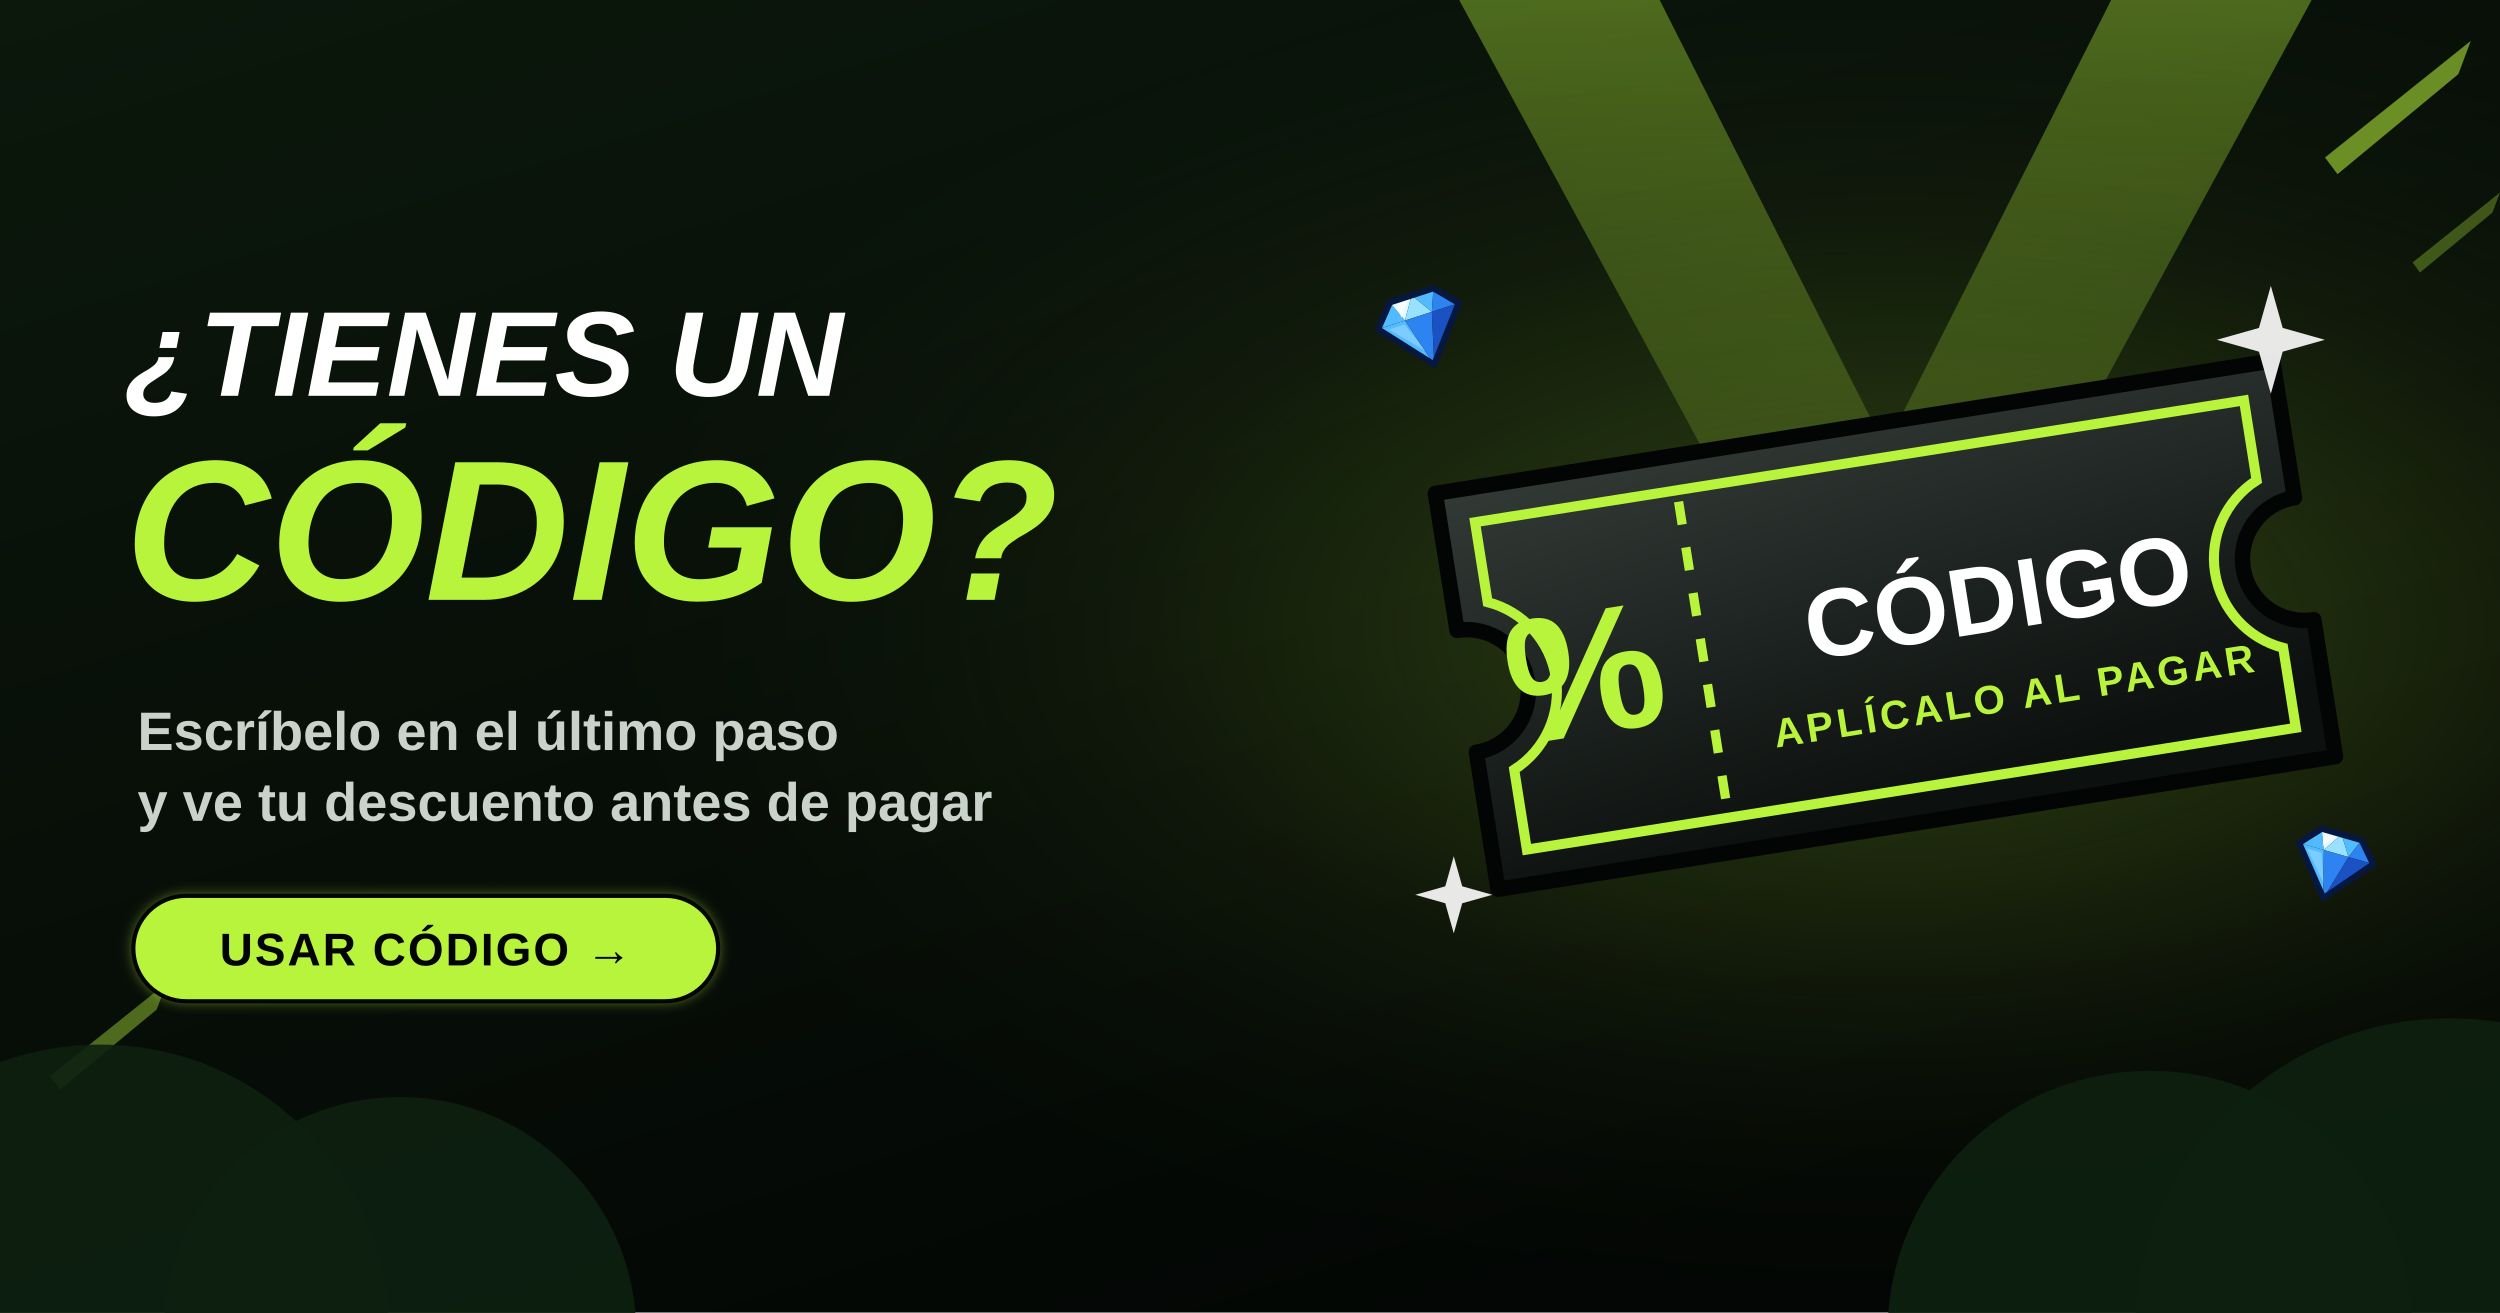
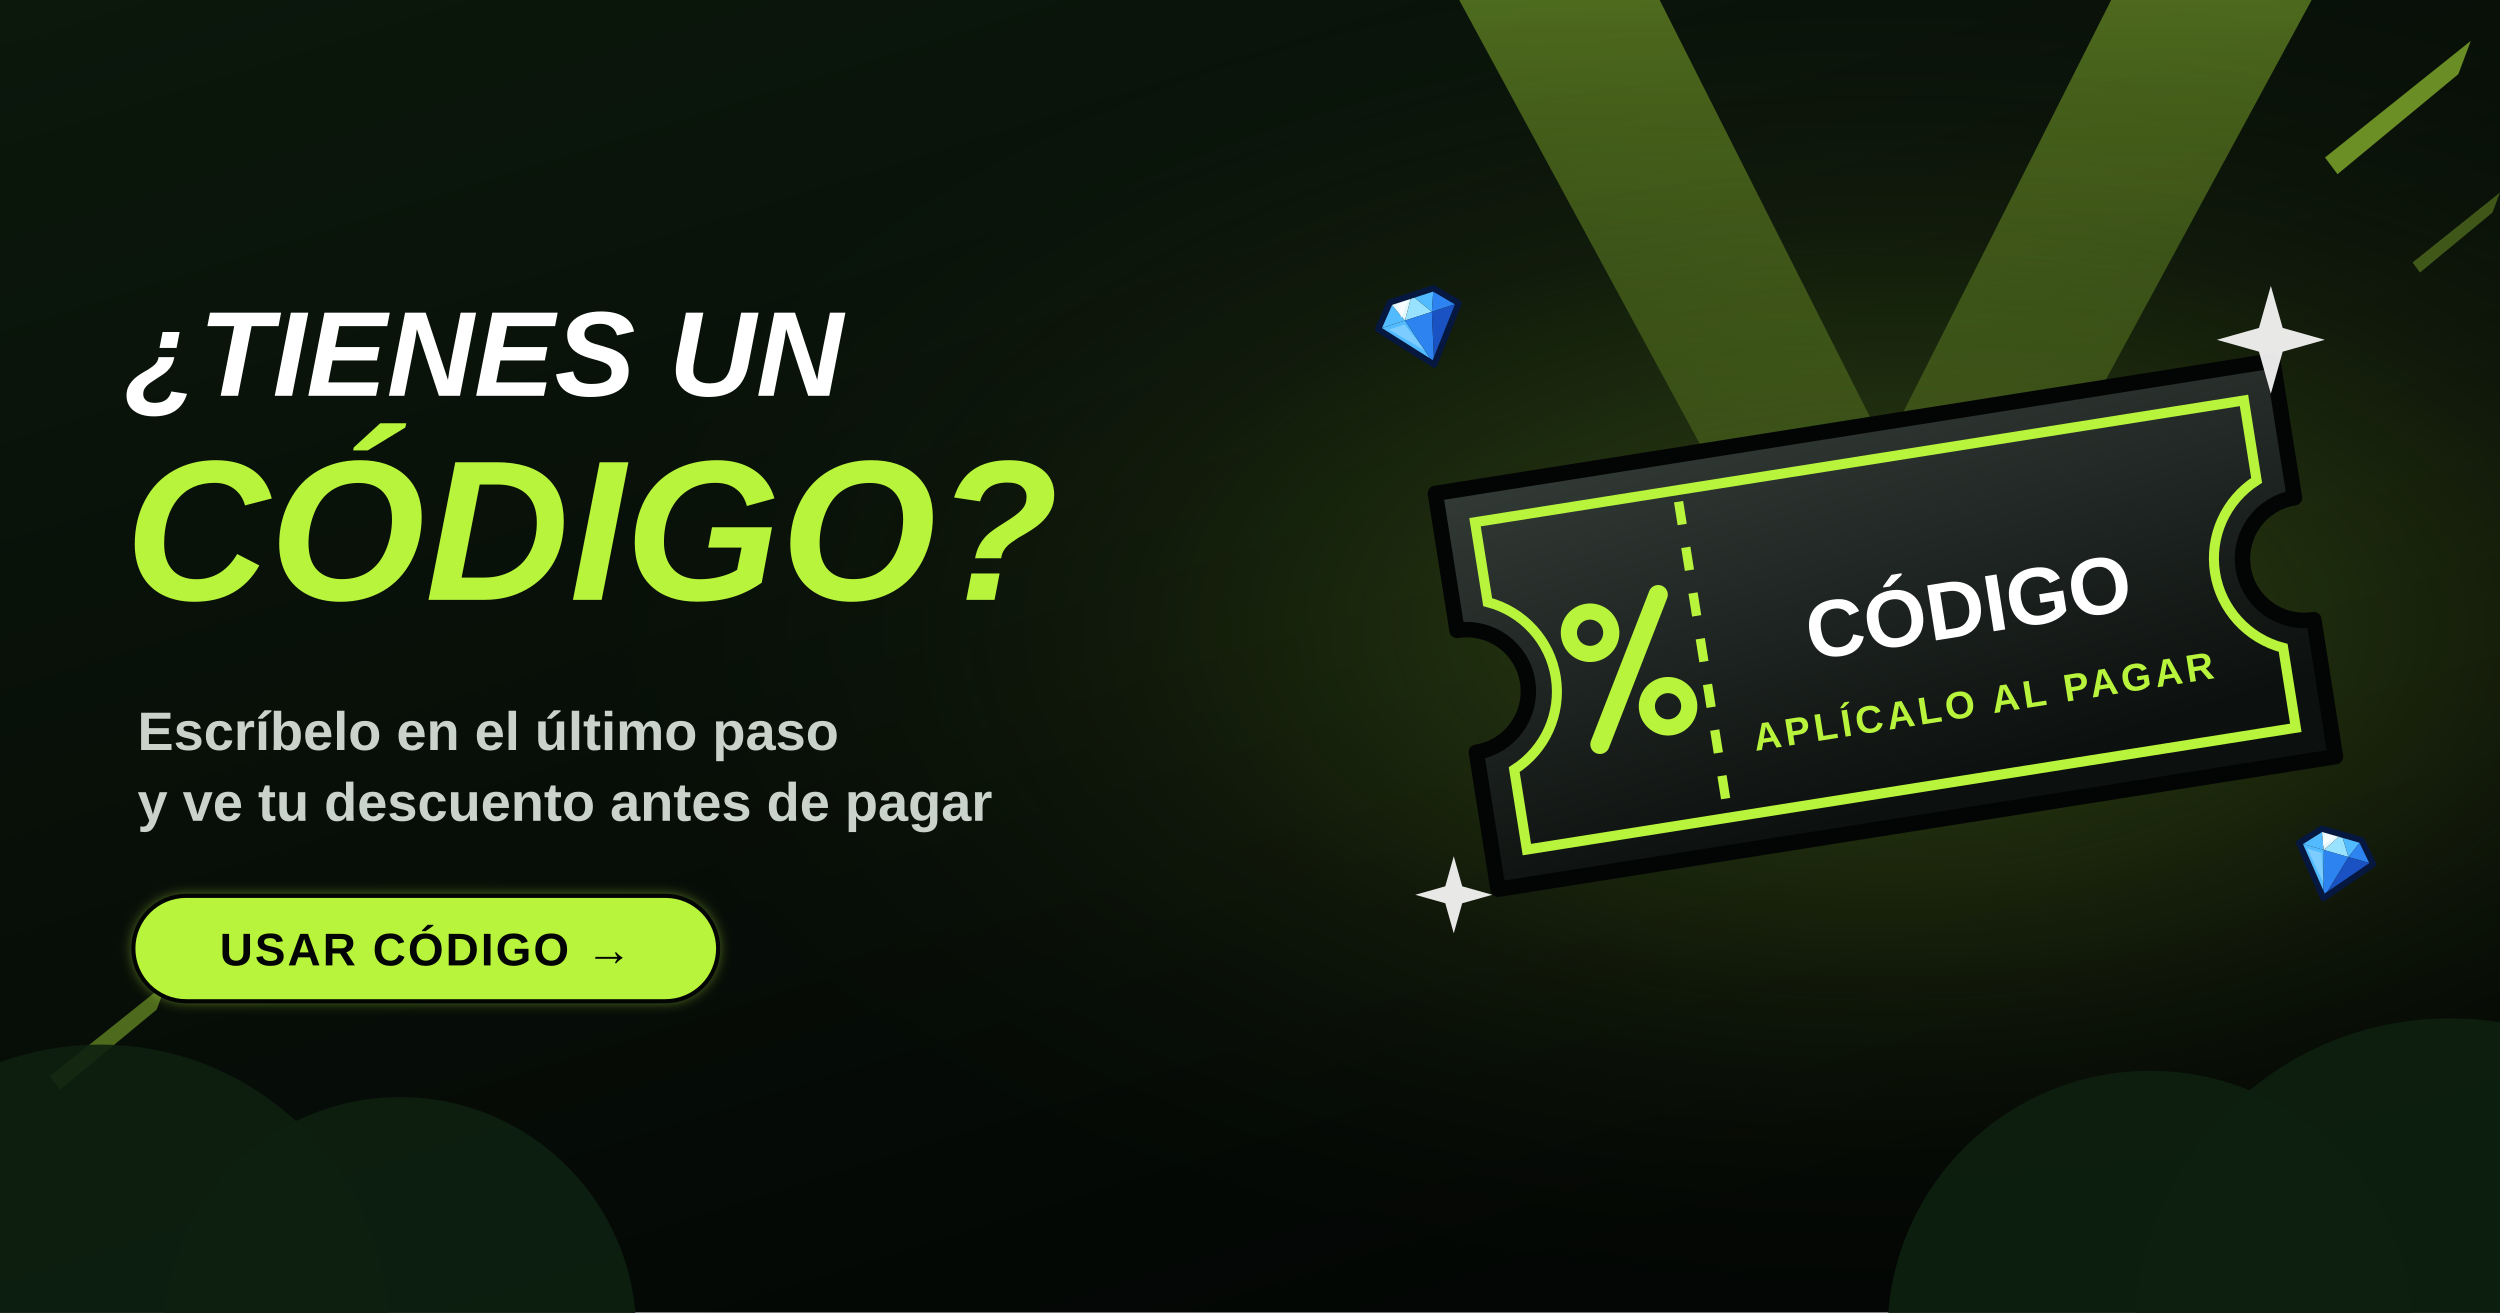
<svg xmlns="http://www.w3.org/2000/svg" viewBox="0 0 1200 630" width="1200" height="630">
  <defs>
    <linearGradient id="bg" x1="0" y1="0" x2="0.6" y2="1">
      <stop offset="0" stop-color="#0c180c" />
      <stop offset="1" stop-color="#030604" />
    </linearGradient>
    <linearGradient id="v" x1="0" y1="0" x2="0" y2="1">
      <stop offset="0" stop-color="#b9f43c" stop-opacity=".4" />
      <stop offset="1" stop-color="#b9f43c" stop-opacity=".03" />
    </linearGradient>
    <radialGradient id="glow" cx="0.754" cy="0.476" r="0.55">
      <stop offset="0" stop-color="#b9f43c" stop-opacity=".24" />
      <stop offset=".55" stop-color="#b9f43c" stop-opacity=".05" />
      <stop offset="1" stop-color="#000" stop-opacity="0" />
    </radialGradient>
    <radialGradient id="gemglow">
      <stop offset="0" stop-color="#4fc3ff" stop-opacity=".5" />
      <stop offset="1" stop-color="#4fc3ff" stop-opacity="0" />
    </radialGradient>
    <linearGradient id="dark" x1="0" y1="0" x2="0.3" y2="1">
      <stop offset="0" stop-color="#323a36" />
      <stop offset="1" stop-color="#0c100e" />
    </linearGradient>
    <linearGradient id="lid" x1="0" y1="0" x2="0" y2="1">
      <stop offset="0" stop-color="#47524c" />
      <stop offset="1" stop-color="#1b221e" />
    </linearGradient>
    <filter id="soft" x="-50%" y="-50%" width="200%" height="200%">
      <feGaussianBlur stdDeviation="3" />
    </filter>
    <path id="spark" d="M0 -10L2.2 -2.2L10 0L2.2 2.2L0 10L-2.2 2.2L-10 0L-2.2 -2.2Z" fill="#fff" />
  </defs>
  <rect width="1200" height="630" fill="url(#bg)" />
  <path d="M695 -10H791.6L905 214.83L1018.4 -10H1115L921.8 346.5H888.2Z" fill="url(#v)" />
  <rect width="1200" height="630" fill="url(#glow)" />
  <path d="M1116 75.6L1186 19.6L1180 35.6L1122 83.6Z" fill="#b9f43c" opacity="0.55" />
  <path d="M1158 126L1200 92.4L1196.4 102L1161.6 130.8Z" fill="#b9f43c" opacity="0.3" />
  <path d="M24 516.6L80 471.8L75.2 484.6L28.8 523Z" fill="#b9f43c" opacity="0.4" />
  <circle cx="48" cy="640" r="138.6" fill="#0d200f" opacity=".9" />
  <circle cx="192" cy="640" r="113.4" fill="#0d200f" opacity=".9" />
  <circle cx="1032" cy="640" r="126" fill="#0d200f" opacity=".9" />
  <circle cx="1176" cy="640" r="151.2" fill="#0d200f" opacity=".9" />
  <g transform="translate(905 300) scale(1.85)">
    <g transform="rotate(-9)">
      <path d="M-110 -52H110V-16A16 16 0 0 0 110 16V52H-110V16A16 16 0 0 0 -110 -16Z" fill="url(#dark)" stroke="#030504" stroke-width="4" stroke-linejoin="round" />
      <path d="M-101 -43H101V-22A24 24 0 0 0 101 22V43H-101V22A24 24 0 0 0 -101 -22Z" fill="none" stroke="#b9f43c" stroke-width="2.6" />
      <path d="M-48 -40V40" stroke="#b9f43c" stroke-width="2.4" stroke-dasharray="6 6" />
-       <text x="-79" y="16" font-family="Arial Black, Arial, Helvetica, sans-serif" font-weight="900" font-size="46" fill="#b9f43c" text-anchor="middle">%</text>
-       <text x="30" y="6" font-family="Arial Black, Arial, Helvetica, sans-serif" font-weight="900" font-size="25" fill="#fff" text-anchor="middle">CÓDIGO</text>
-       <text x="30" y="27" font-family="Arial, Helvetica, sans-serif" font-weight="700" font-size="10.5" fill="#b9f43c" text-anchor="middle" letter-spacing="1">APLÍCALO AL PAGAR</text>
+       <g fill="none" stroke="#b9f43c" stroke-linecap="round">
+         <circle cx="-76" cy="-10" r="5.5" stroke-width="4.2" />
+         <circle cx="-59" cy="12" r="5.5" stroke-width="4.2" />
+         <path d="M-57 -17L-78 19" stroke-width="5" />
+       </g>
+       <text x="22" y="6" font-family="Arial Black, Arial, Helvetica, sans-serif" font-weight="900" font-size="21" fill="#fff" text-anchor="middle">CÓDIGO</text>
+       <text x="22" y="27" font-family="Arial, Helvetica, sans-serif" font-weight="700" font-size="10" fill="#b9f43c" text-anchor="middle" letter-spacing="1">APLÍCALO AL PAGAR</text>
    </g>
    <g transform="rotate(-18 -120 -76.54)" stroke-linejoin="round">
      <path d="M-125.94 -86L-131 -80.324L-123.667 -80.324Z" fill="#52bbff" />
      <path d="M-125.94 -86L-120 -86L-123.667 -80.324Z" fill="#e3f9ff" />
      <path d="M-120 -86L-123.667 -80.324L-116.333 -80.324Z" fill="#98e1ff" />
      <path d="M-120 -86L-114.06 -86L-116.333 -80.324Z" fill="#52bbff" />
      <path d="M-114.06 -86L-109 -80.324L-116.333 -80.324Z" fill="#2d84f0" />
      <path d="M-131 -80.324L-123.667 -80.324L-120 -67.08Z" fill="#52bbff" />
      <path d="M-123.667 -80.324L-116.333 -80.324L-120 -67.08Z" fill="#2d84f0" />
      <path d="M-116.333 -80.324L-109 -80.324L-120 -67.08Z" fill="#1a52c4" />
      <path d="M-124.62 -85.054L-121.32 -85.054L-124.327 -81.27Z" fill="#fff" opacity=".7" />
      <path d="M-128.36 -79.378L-124.107 -79.378L-121.1 -71.242Z" fill="#fff" opacity=".25" />
      <path d="M-125.94 -86H-114.06L-109 -80.324L-120 -67.08L-131 -80.324Z" fill="none" stroke="#06183f" stroke-width="1.6" />
    </g>
    <g transform="rotate(16 116 62.6)" stroke-linejoin="round">
      <path d="M110.6 54L106 59.16L112.667 59.16Z" fill="#52bbff" />
      <path d="M110.6 54L116 54L112.667 59.16Z" fill="#e3f9ff" />
      <path d="M116 54L112.667 59.16L119.333 59.16Z" fill="#98e1ff" />
      <path d="M116 54L121.4 54L119.333 59.16Z" fill="#52bbff" />
      <path d="M121.4 54L126 59.16L119.333 59.16Z" fill="#2d84f0" />
      <path d="M106 59.16L112.667 59.16L116 71.2Z" fill="#52bbff" />
      <path d="M112.667 59.16L119.333 59.16L116 71.2Z" fill="#2d84f0" />
      <path d="M119.333 59.16L126 59.16L116 71.2Z" fill="#1a52c4" />
      <path d="M111.8 54.86L114.8 54.86L112.067 58.3Z" fill="#fff" opacity=".7" />
      <path d="M108.4 60.02L112.267 60.02L115 67.416Z" fill="#fff" opacity=".25" />
      <path d="M110.6 54H121.4L126 59.16L116 71.2L106 59.16Z" fill="none" stroke="#06183f" stroke-width="1.6" />
    </g>
    <use href="#spark" transform="translate(100 -74) scale(1.4)" opacity=".9" />
    <use href="#spark" transform="translate(-112 70) scale(1)" opacity=".9" />
  </g>
  <text x="60" y="190" font-family="Arial Black, Arial, Helvetica, sans-serif" font-weight="900" font-style="italic" font-size="58" fill="#fff">¿TIENES UN</text>
  <text x="60" y="287.92" font-family="Arial Black, Arial, Helvetica, sans-serif" font-weight="900" font-style="italic" font-size="96" fill="#b9f43c">CÓDIGO?</text>
  <text x="66" y="360" font-family="Arial, Helvetica, sans-serif" font-weight="700" font-size="26" fill="#c9d3cc" text-anchor="start">Escríbelo en el último paso</text>
  <text x="66" y="394" font-family="Arial, Helvetica, sans-serif" font-weight="700" font-size="26" fill="#c9d3cc" text-anchor="start">y ve tu descuento antes de pagar</text>
  <g transform="translate(64 430)">
    <rect width="280.72" height="50.6" rx="25.3" fill="#b9f43c" filter="url(#soft)" opacity=".55" />
    <rect width="280.72" height="50.6" rx="25.3" fill="#b9f43c" stroke="#030504" stroke-width="2" />
    <text x="140.36" y="33.396" font-family="Arial Black, Arial, Helvetica, sans-serif" font-weight="900" font-size="22" fill="#030504" text-anchor="middle" letter-spacing="1">USAR CÓDIGO  →</text>
  </g>
</svg>
